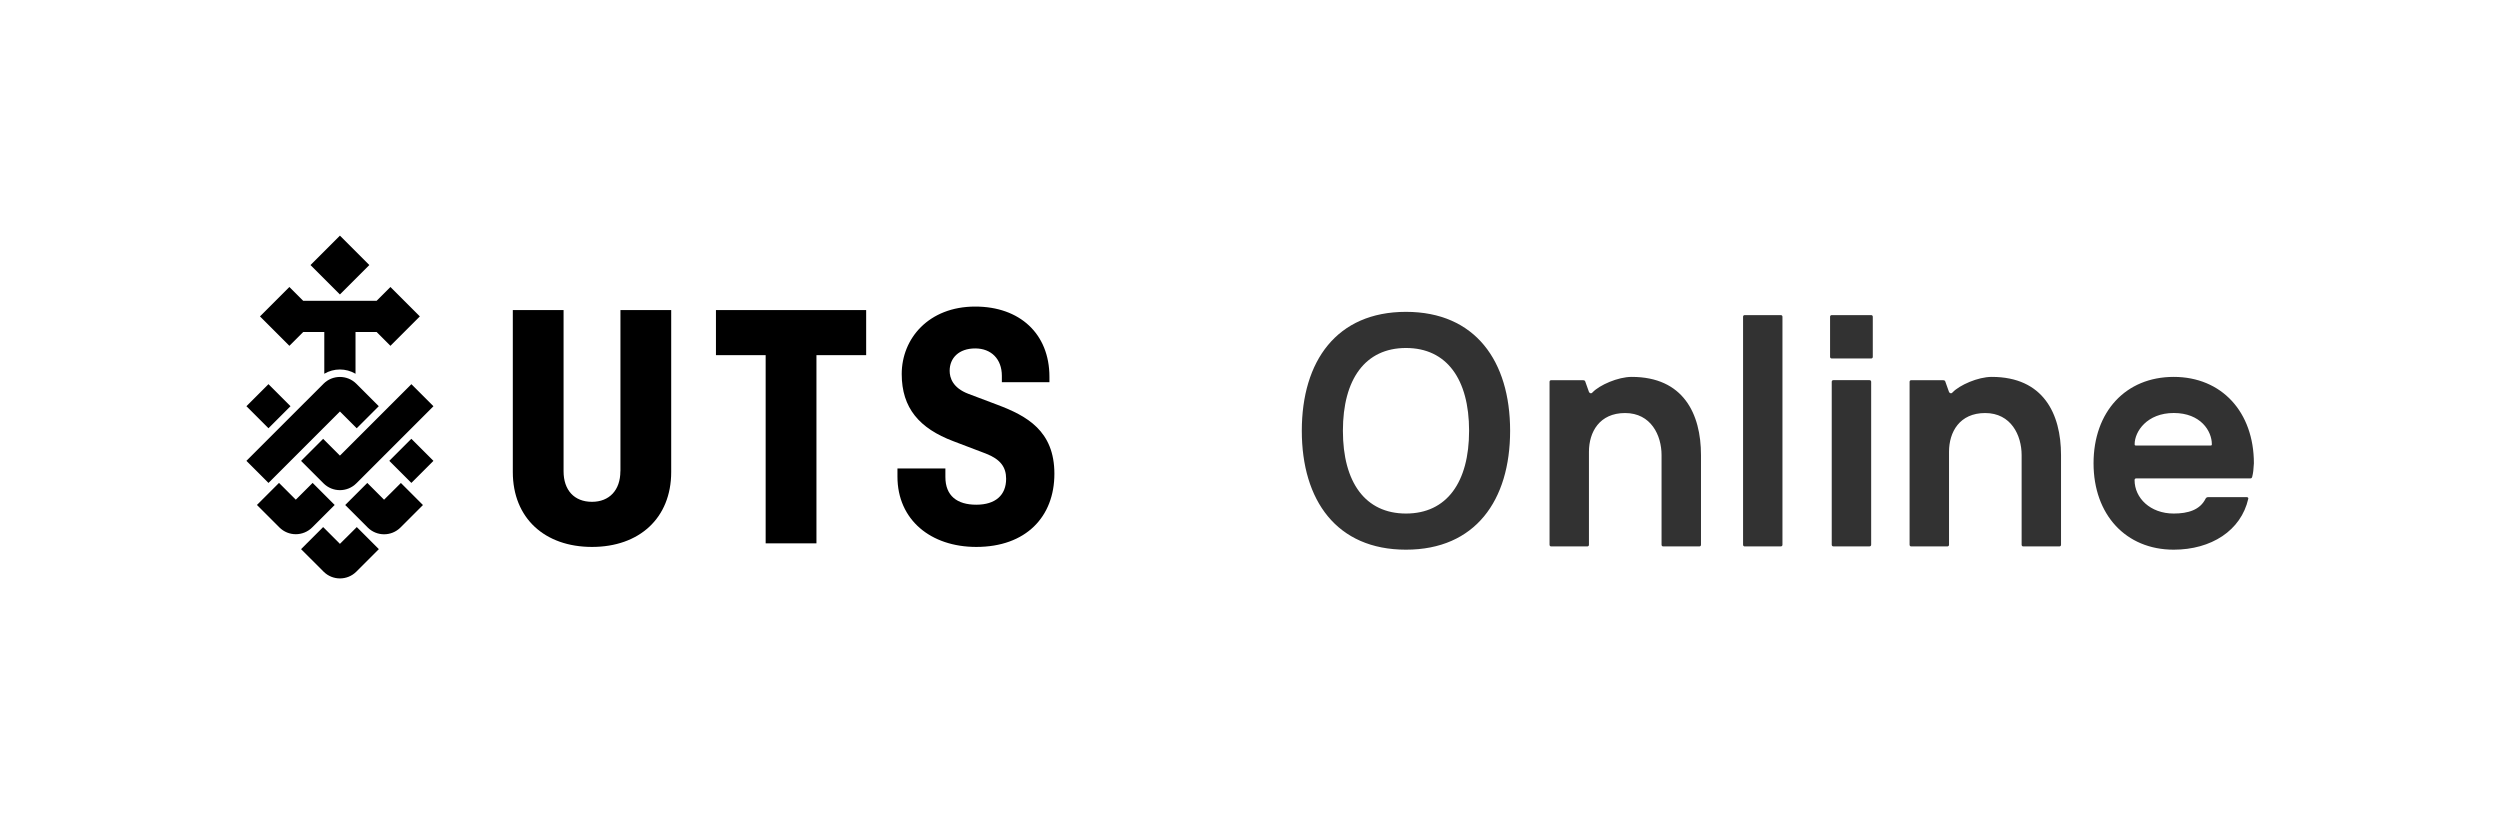
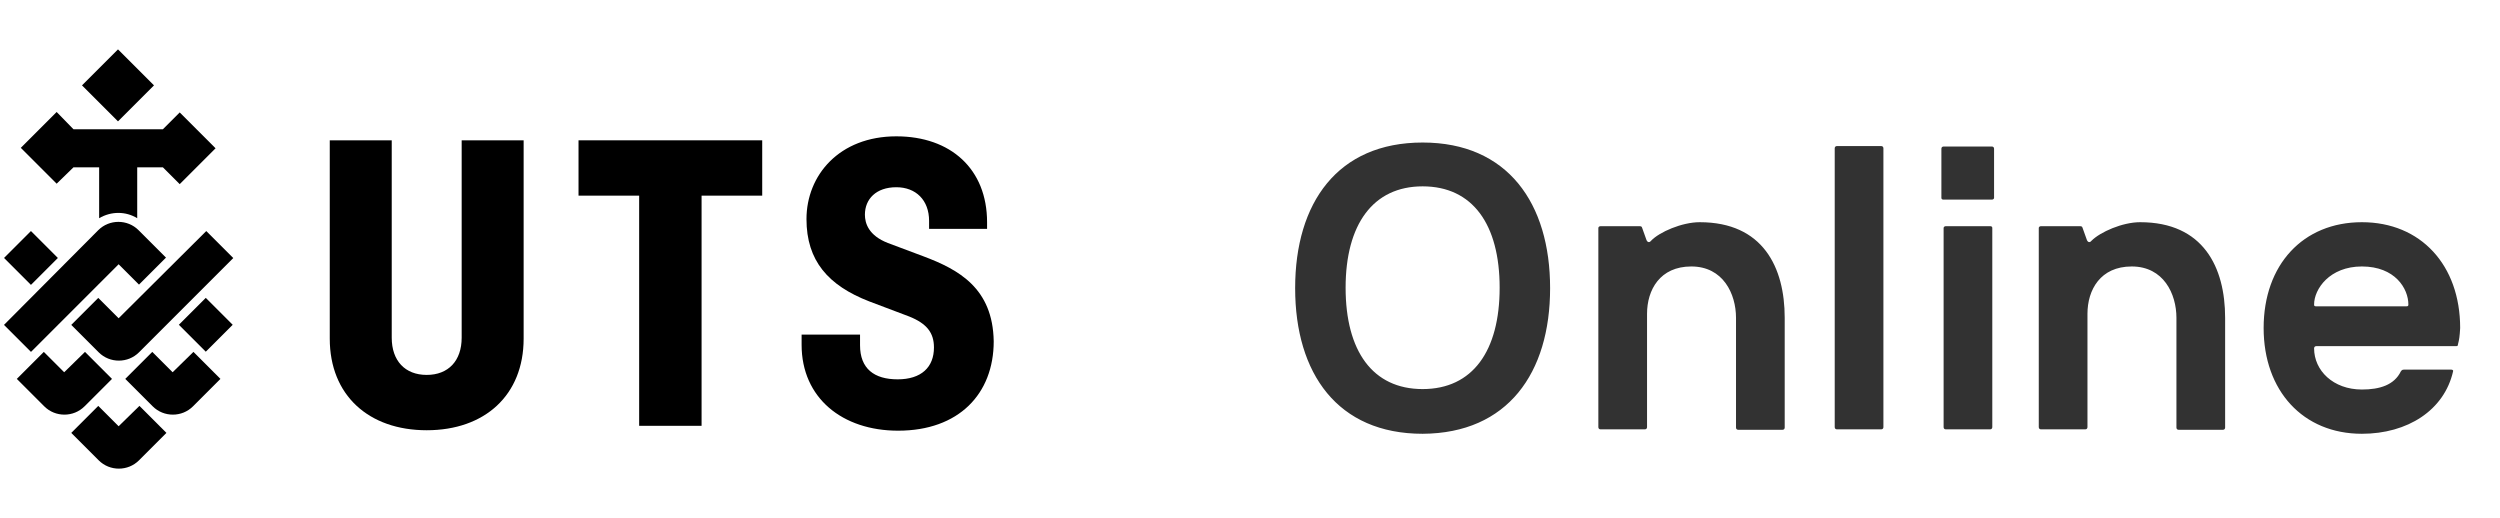
- <svg xmlns="http://www.w3.org/2000/svg" xmlns:xlink="http://www.w3.org/1999/xlink" version="1.1" x="0px" y="0px" viewBox="0 0 691.04 225.24" style="enable-background:new 0 0 691.04 225.24;" xml:space="preserve">
+ <svg xmlns="http://www.w3.org/2000/svg" xmlns:xlink="http://www.w3.org/1999/xlink" version="1.1" id="Layer_1" x="0px" y="0px" viewBox="0 0 564.8 117" style="enable-background:new 0 0 564.8 117;" xml:space="preserve">
  <style type="text/css">
	.st0{clip-path:url(#SVGID_2_);}
- 	.st1{clip-path:url(#SVGID_4_);fill:#323232;}
- 	.st2{display:none;}
+ 	.st1{clip-path:url(#SVGID_4_);}
+ 	.st2{clip-path:url(#SVGID_6_);}
+ 	.st3{clip-path:url(#SVGID_8_);}
+ 	.st4{clip-path:url(#SVGID_10_);}
+ 	.st5{clip-path:url(#SVGID_12_);}
+ 	.st6{clip-path:url(#SVGID_14_);}
+ 	.st7{clip-path:url(#SVGID_16_);}
+ 	.st8{clip-path:url(#SVGID_18_);}
+ 	.st9{clip-path:url(#SVGID_20_);}
+ 	.st10{clip-path:url(#SVGID_22_);}
+ 	.st11{clip-path:url(#SVGID_24_);fill:#323232;}
+ 	.st12{display:none;}
</style>
  <g id="UTS_Logo_Horizontal_Lock-Up">
-     <polygon points="197.9,98.17 211.64,98.17 211.64,150.19 225.68,150.19 225.68,98.17 239.42,98.17 239.42,85.71 197.9,85.71  " />
+     <polygon points="130.7,44.2 144.4,44.2 144.4,96.2 158.5,96.2 158.5,44.2 172.2,44.2 172.2,31.7 130.7,31.7  " />
    <g>
-       <defs>
-         <rect id="SVGID_1_" x="20.74" y="17.53" width="318.09" height="189.93" />
-       </defs>
-       <clipPath id="SVGID_2_">
-         <use xlink:href="#SVGID_1_" style="overflow:visible;" />
-       </clipPath>
-       <path class="st0" d="M171.48,130.27c0,5.2-3.04,8.44-7.85,8.44c-4.91,0-7.85-3.24-7.85-8.44V85.71h-14.03v44.76    c0,12.76,8.83,20.71,21.89,20.71c13.05,0,21.89-7.95,21.89-20.71V85.71h-14.03V130.27z" />
-       <path class="st0" d="M275.75,111.91l-8.05-3.04c-4.42-1.67-5.2-4.51-5.2-6.38c0-3.53,2.55-6.18,7.07-6.18    c4.42,0,7.36,2.94,7.36,7.56v1.77h13.15v-1.47c0-11.97-8.25-19.43-20.51-19.43c-12.86,0-20.32,8.83-20.32,18.65    c0,9.42,4.91,15.02,14.23,18.55l9.03,3.44c4.03,1.57,5.6,3.73,5.6,6.97c0,4.51-2.94,7.16-8.25,7.16c-5.3,0-8.54-2.45-8.54-7.66    v-2.36h-13.25v2.26c0,11.97,9.23,19.43,21.79,19.43c13.74,0,21.59-8.34,21.59-20.22C291.45,119.08,283.8,114.95,275.75,111.91" />
-       <rect x="69.9" y="107.97" transform="matrix(0.7071 -0.7071 0.7071 0.7071 -57.6598 85.3615)" class="st0" width="8.62" height="8.62" />
-       <path class="st0" d="M93.96,113.74l4.64,4.64l6.1-6.1l-6.21-6.21c-2.5-2.5-6.56-2.5-9.06,0l-21.32,21.32l6.1,6.1L93.96,113.74z" />
-       <path class="st0" d="M92.51,139.58l-6.1-6.1l-4.65,4.64l-4.64-4.64l-6.1,6.1l6.21,6.21c2.5,2.5,6.56,2.5,9.06,0L92.51,139.58z" />
-       <path class="st0" d="M93.96,150.33l-4.64-4.64l-6.1,6.1l6.22,6.22c2.5,2.5,6.56,2.5,9.06,0l6.22-6.22l-6.1-6.1L93.96,150.33z" />
-       <path class="st0" d="M106.16,138.13l-4.64-4.64l-6.1,6.1l6.22,6.22c2.5,2.5,6.56,2.5,9.06,0l6.21-6.21l-6.1-6.1L106.16,138.13z" />
-       <rect x="109.4" y="123.07" transform="matrix(0.7071 -0.7071 0.7071 0.7071 -56.7721 117.7163)" class="st0" width="8.62" height="8.63" />
-       <path class="st0" d="M93.96,125.94l-4.64-4.64l-6.1,6.1l6.21,6.21c2.5,2.5,6.56,2.5,9.06,0l21.32-21.32l-6.1-6.1L93.96,125.94z" />
-       <rect x="88.21" y="67.51" transform="matrix(0.7072 -0.707 0.707 0.7072 -24.2846 87.8835)" class="st0" width="11.5" height="11.5" />
-       <path class="st0" d="M83.81,91.77h5.83v11.54c2.65-1.57,5.98-1.57,8.63,0V91.77h5.83l3.82,3.82l8.13-8.13l-8.13-8.13l-3.82,3.82    H83.81l-3.82-3.82l-8.13,8.13l8.13,8.13L83.81,91.77z" />
+       <g>
+         <g>
+           <defs>
+             <rect id="SVGID_1_" x="-46.5" y="-36.5" width="318.1" height="189.9" />
+           </defs>
+           <clipPath id="SVGID_2_">
+             <use xlink:href="#SVGID_1_" style="overflow:visible;" />
+           </clipPath>
+           <path class="st0" d="M104.3,76.3c0,5.2-3,8.4-7.9,8.4s-7.9-3.2-7.9-8.4V31.7h-14v44.8c0,12.8,8.8,20.7,21.9,20.7      s21.9-7.9,21.9-20.7V31.7h-14V76.3L104.3,76.3z" />
+         </g>
+       </g>
+       <g>
+         <g>
+           <defs>
+             <rect id="SVGID_3_" x="-46.5" y="-36.5" width="318.1" height="189.9" />
+           </defs>
+           <clipPath id="SVGID_4_">
+             <use xlink:href="#SVGID_3_" style="overflow:visible;" />
+           </clipPath>
+           <path class="st1" d="M208.6,57.9l-8-3c-4.4-1.7-5.2-4.5-5.2-6.4c0-3.5,2.5-6.2,7.1-6.2c4.4,0,7.4,2.9,7.4,7.6v1.8H223v-1.5      c0-12-8.2-19.4-20.5-19.4c-12.9,0-20.3,8.8-20.3,18.7c0,9.4,4.9,15,14.2,18.6l9,3.4c4,1.6,5.6,3.7,5.6,7c0,4.5-2.9,7.2-8.2,7.2      s-8.5-2.4-8.5-7.7v-2.4h-13.2v2.3c0,12,9.2,19.4,21.8,19.4c13.7,0,21.6-8.3,21.6-20.2C224.3,65.1,216.6,60.9,208.6,57.9" />
+         </g>
+       </g>
+       <g>
+         <g>
+           <defs>
+             <rect id="SVGID_5_" x="-87.8" y="-206.4" width="189.9" height="318.1" />
+           </defs>
+           <clipPath id="SVGID_6_">
+             <use xlink:href="#SVGID_5_" style="overflow:visible;" />
+           </clipPath>
+           <rect x="2.7" y="54" transform="matrix(0.7071 -0.7071 0.7071 0.7071 -39.1822 22.0042)" class="st2" width="8.6" height="8.6" />
+         </g>
+       </g>
+       <g>
+         <g>
+           <defs>
+             <rect id="SVGID_7_" x="-46.5" y="-36.5" width="318.1" height="189.9" />
+           </defs>
+           <clipPath id="SVGID_8_">
+             <use xlink:href="#SVGID_7_" style="overflow:visible;" />
+           </clipPath>
+           <path class="st3" d="M26.8,59.7l4.6,4.6l6.1-6.1L31.3,52c-2.5-2.5-6.6-2.5-9.1,0L0.9,73.4L7,79.5L26.8,59.7z" />
+         </g>
+       </g>
+       <g>
+         <g>
+           <defs>
+             <rect id="SVGID_9_" x="-46.5" y="-36.5" width="318.1" height="189.9" />
+           </defs>
+           <clipPath id="SVGID_10_">
+             <use xlink:href="#SVGID_9_" style="overflow:visible;" />
+           </clipPath>
+           <path class="st4" d="M25.3,85.6l-6.1-6.1l-4.7,4.6l-4.6-4.6l-6.1,6.1l6.2,6.2c2.5,2.5,6.6,2.5,9.1,0L25.3,85.6z" />
+         </g>
+       </g>
+       <g>
+         <g>
+           <defs>
+             <rect id="SVGID_11_" x="-46.5" y="-36.5" width="318.1" height="189.9" />
+           </defs>
+           <clipPath id="SVGID_12_">
+             <use xlink:href="#SVGID_11_" style="overflow:visible;" />
+           </clipPath>
+           <path class="st5" d="M26.8,96.3l-4.6-4.6l-6.1,6.1l6.2,6.2c2.5,2.5,6.6,2.5,9.1,0l6.2-6.2l-6.1-6.1L26.8,96.3z" />
+         </g>
+       </g>
+       <g>
+         <g>
+           <defs>
+             <rect id="SVGID_13_" x="-46.5" y="-36.5" width="318.1" height="189.9" />
+           </defs>
+           <clipPath id="SVGID_14_">
+             <use xlink:href="#SVGID_13_" style="overflow:visible;" />
+           </clipPath>
+           <path class="st6" d="M39,84.1l-4.6-4.6l-6.1,6.1l6.2,6.2c2.5,2.5,6.6,2.5,9.1,0l6.2-6.2l-6.1-6.1L39,84.1z" />
+         </g>
+       </g>
+       <g>
+         <g>
+           <defs>
+             <rect id="SVGID_15_" x="-63.4" y="-151.8" width="189.9" height="318.1" />
+           </defs>
+           <clipPath id="SVGID_16_">
+             <use xlink:href="#SVGID_15_" style="overflow:visible;" />
+           </clipPath>
+           <rect x="42.2" y="69.1" transform="matrix(0.7071 -0.7071 0.7071 0.7071 -38.2921 54.3549)" class="st7" width="8.6" height="8.6" />
+         </g>
+       </g>
+       <g>
+         <g>
+           <defs>
+             <rect id="SVGID_17_" x="-46.5" y="-36.5" width="318.1" height="189.9" />
+           </defs>
+           <clipPath id="SVGID_18_">
+             <use xlink:href="#SVGID_17_" style="overflow:visible;" />
+           </clipPath>
+           <path class="st8" d="M26.8,71.9l-4.6-4.6l-6.1,6.1l6.2,6.2c2.5,2.5,6.6,2.5,9.1,0l21.3-21.3l-6.1-6.1L26.8,71.9z" />
+         </g>
+       </g>
+       <g>
+         <g>
+           <defs>
+             <rect id="SVGID_19_" x="-29" y="-225.6" width="189.9" height="318.1" />
+           </defs>
+           <clipPath id="SVGID_20_">
+             <use xlink:href="#SVGID_19_" style="overflow:visible;" />
+           </clipPath>
+           <rect x="20.9" y="13.5" transform="matrix(0.7072 -0.707 0.707 0.7072 -5.8001 24.5149)" class="st9" width="11.5" height="11.5" />
+         </g>
+       </g>
+       <g>
+         <g>
+           <defs>
+             <rect id="SVGID_21_" x="-46.5" y="-36.5" width="318.1" height="189.9" />
+           </defs>
+           <clipPath id="SVGID_22_">
+             <use xlink:href="#SVGID_21_" style="overflow:visible;" />
+           </clipPath>
+           <path class="st10" d="M16.6,37.8h5.8v11.5c2.7-1.6,6-1.6,8.6,0V37.8h5.8l3.8,3.8l8.1-8.1l-8.1-8.1l-3.8,3.8H16.6l-3.8-3.9      l-8.1,8.1l8.1,8.1L16.6,37.8z" />
+         </g>
+       </g>
    </g>
    <g>
-       <defs>
-         <rect id="SVGID_3_" x="20.74" y="17.54" width="602.27" height="189.93" />
-       </defs>
-       <clipPath id="SVGID_4_">
-         <use xlink:href="#SVGID_3_" style="overflow:visible;" />
-       </clipPath>
-       <path class="st1" d="M590.41,123.15c-0.27,0-0.36-0.09-0.36-0.36c0-3.54,3.45-8.63,10.81-8.63c7.45,0,10.53,4.99,10.53,8.63    c0,0.27-0.09,0.36-0.36,0.36H590.41z M622.55,131.78c0.27-1.09,0.36-1.91,0.46-3.72c0-14.17-8.9-23.88-22.16-23.88    c-13.26,0-22.16,9.62-22.16,23.88c0,14.17,8.9,23.88,22.16,23.88c10.35,0,18.62-5.27,20.61-14.08c0.09-0.27-0.18-0.45-0.45-0.45    h-10.63c-0.45,0-0.64,0.27-0.73,0.45c-1.54,3.09-4.81,4.09-8.81,4.09c-6.45,0-10.81-4.27-10.81-9.26c0-0.27,0.18-0.46,0.45-0.46    h31.6C622.37,132.24,622.46,132.05,622.55,131.78 M539.74,108.44c-0.36,0.46-0.82,0.27-1-0.09l-1-2.81    c-0.09-0.36-0.27-0.45-0.82-0.45h-8.63c-0.27,0-0.45,0.18-0.45,0.45v45.04c0,0.27,0.18,0.46,0.45,0.46h9.99    c0.27,0,0.46-0.18,0.46-0.46v-25.7c0-5.45,2.91-10.71,9.99-10.71c7.17,0,10.08,6.17,10.08,11.62v24.79c0,0.27,0.18,0.46,0.45,0.46    h9.99c0.27,0,0.45-0.18,0.45-0.46v-24.79c0-11.44-4.9-21.61-19.16-21.61C546.73,104.18,541.65,106.45,539.74,108.44     M516.76,151.03c0.27,0,0.46-0.18,0.46-0.46v-45.04c0-0.27-0.18-0.45-0.46-0.45h-9.99c-0.27,0-0.45,0.18-0.45,0.45v45.04    c0,0.27,0.18,0.46,0.45,0.46H516.76z M517.22,99.09c0.27,0,0.45-0.18,0.45-0.45V87.56c0-0.27-0.18-0.46-0.45-0.46h-10.9    c-0.27,0-0.46,0.18-0.46,0.46v11.08c0,0.27,0.18,0.45,0.46,0.45H517.22z M492.25,151.03c0.27,0,0.45-0.18,0.45-0.46V87.56    c0-0.27-0.18-0.46-0.45-0.46h-9.99c-0.27,0-0.45,0.18-0.45,0.46v63.02c0,0.27,0.18,0.46,0.45,0.46H492.25z M440.22,108.44    c-0.36,0.46-0.82,0.27-1-0.09l-1-2.81c-0.09-0.36-0.27-0.45-0.82-0.45h-8.63c-0.27,0-0.45,0.18-0.45,0.45v45.04    c0,0.27,0.18,0.46,0.45,0.46h9.99c0.27,0,0.45-0.18,0.45-0.46v-25.7c0-5.45,2.91-10.71,9.99-10.71c7.17,0,10.08,6.17,10.08,11.62    v24.79c0,0.27,0.18,0.46,0.46,0.46h9.99c0.27,0,0.45-0.18,0.45-0.46v-24.79c0-11.44-4.9-21.61-19.16-21.61    C447.21,104.18,442.12,106.45,440.22,108.44 M388.64,141.95c-11.26,0-17.44-8.63-17.44-22.88s6.17-22.88,17.44-22.88    c11.26,0,17.44,8.63,17.44,22.88S399.9,141.95,388.64,141.95 M417.42,119.07c0-19.25-9.62-32.87-28.79-32.87    c-19.16,0-28.79,13.62-28.79,32.87s9.63,32.87,28.79,32.87C407.8,151.94,417.42,138.32,417.42,119.07" />
+       <g>
+         <g>
+           <defs>
+             <rect id="SVGID_23_" x="-46.5" y="-36.5" width="602.3" height="189.9" />
+           </defs>
+           <clipPath id="SVGID_24_">
+             <use xlink:href="#SVGID_23_" style="overflow:visible;" />
+           </clipPath>
+           <path class="st11" d="M523.2,69.2c-0.3,0-0.4-0.1-0.4-0.4c0-3.5,3.5-8.6,10.8-8.6c7.5,0,10.5,5,10.5,8.6c0,0.3-0.1,0.4-0.4,0.4      H523.2z M555.3,77.8c0.3-1.1,0.4-1.9,0.5-3.7c0-14.2-8.9-23.9-22.2-23.9s-22.2,9.6-22.2,23.9c0,14.2,8.9,23.9,22.2,23.9      c10.3,0,18.6-5.3,20.6-14.1c0.1-0.3-0.2-0.4-0.5-0.4h-10.6c-0.5,0-0.6,0.3-0.7,0.4c-1.5,3.1-4.8,4.1-8.8,4.1      c-6.5,0-10.8-4.3-10.8-9.3c0-0.3,0.2-0.5,0.5-0.5h31.6C555.2,78.2,555.3,78.1,555.3,77.8 M472.5,54.4c-0.4,0.5-0.8,0.3-1-0.1      l-1-2.8c-0.1-0.4-0.3-0.4-0.8-0.4h-8.6c-0.3,0-0.5,0.2-0.5,0.4v45c0,0.3,0.2,0.5,0.5,0.5h10c0.3,0,0.5-0.2,0.5-0.5V70.9      c0-5.4,2.9-10.7,10-10.7c7.2,0,10.1,6.2,10.1,11.6v24.8c0,0.3,0.2,0.5,0.5,0.5h10c0.3,0,0.5-0.2,0.5-0.5V71.8      c0-11.4-4.9-21.6-19.2-21.6C479.5,50.2,474.5,52.4,472.5,54.4 M449.6,97c0.3,0,0.5-0.2,0.5-0.5v-45c0-0.3-0.2-0.4-0.5-0.4h-10      c-0.3,0-0.5,0.2-0.5,0.4v45c0,0.3,0.2,0.5,0.5,0.5H449.6z M450,45.1c0.3,0,0.5-0.2,0.5-0.4V33.6c0-0.3-0.2-0.5-0.5-0.5h-10.9      c-0.3,0-0.5,0.2-0.5,0.5v11.1c0,0.3,0.2,0.4,0.5,0.4H450z M425,97c0.3,0,0.5-0.2,0.5-0.5v-63c0-0.3-0.2-0.5-0.5-0.5h-10      c-0.3,0-0.5,0.2-0.5,0.5v63c0,0.3,0.2,0.5,0.5,0.5H425L425,97z M373,54.4c-0.4,0.5-0.8,0.3-1-0.1l-1-2.8      c-0.1-0.4-0.3-0.4-0.8-0.4h-8.6c-0.3,0-0.5,0.2-0.5,0.4v45c0,0.3,0.2,0.5,0.5,0.5h10c0.3,0,0.5-0.2,0.5-0.5V70.9      c0-5.4,2.9-10.7,10-10.7c7.2,0,10.1,6.2,10.1,11.6v24.8c0,0.3,0.2,0.5,0.5,0.5h10c0.3,0,0.5-0.2,0.5-0.5V71.8      c0-11.4-4.9-21.6-19.2-21.6C380,50.2,374.9,52.4,373,54.4 M321.4,87.9c-11.3,0-17.4-8.6-17.4-22.9s6.2-22.9,17.4-22.9      c11.3,0,17.4,8.6,17.4,22.9S332.7,87.9,321.4,87.9 M350.2,65.1c0-19.2-9.6-32.9-28.8-32.9c-19.2,0-28.8,13.6-28.8,32.9      S302.2,98,321.4,98C340.6,97.9,350.2,84.3,350.2,65.1" />
+         </g>
+       </g>
    </g>
  </g>
-   <g id="Guides" class="st2">
+   <g id="Guides" class="st12">
</g>
</svg>
